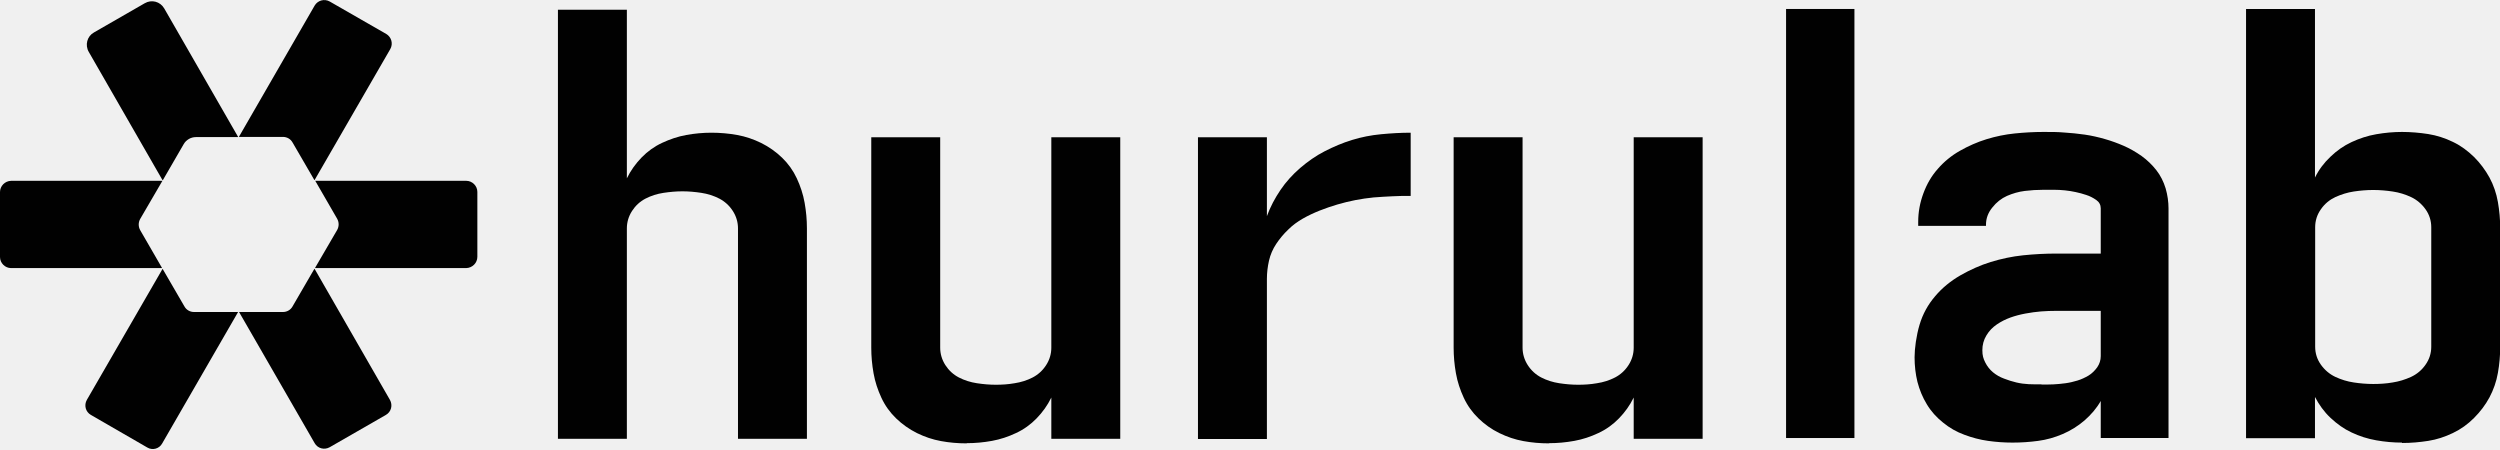
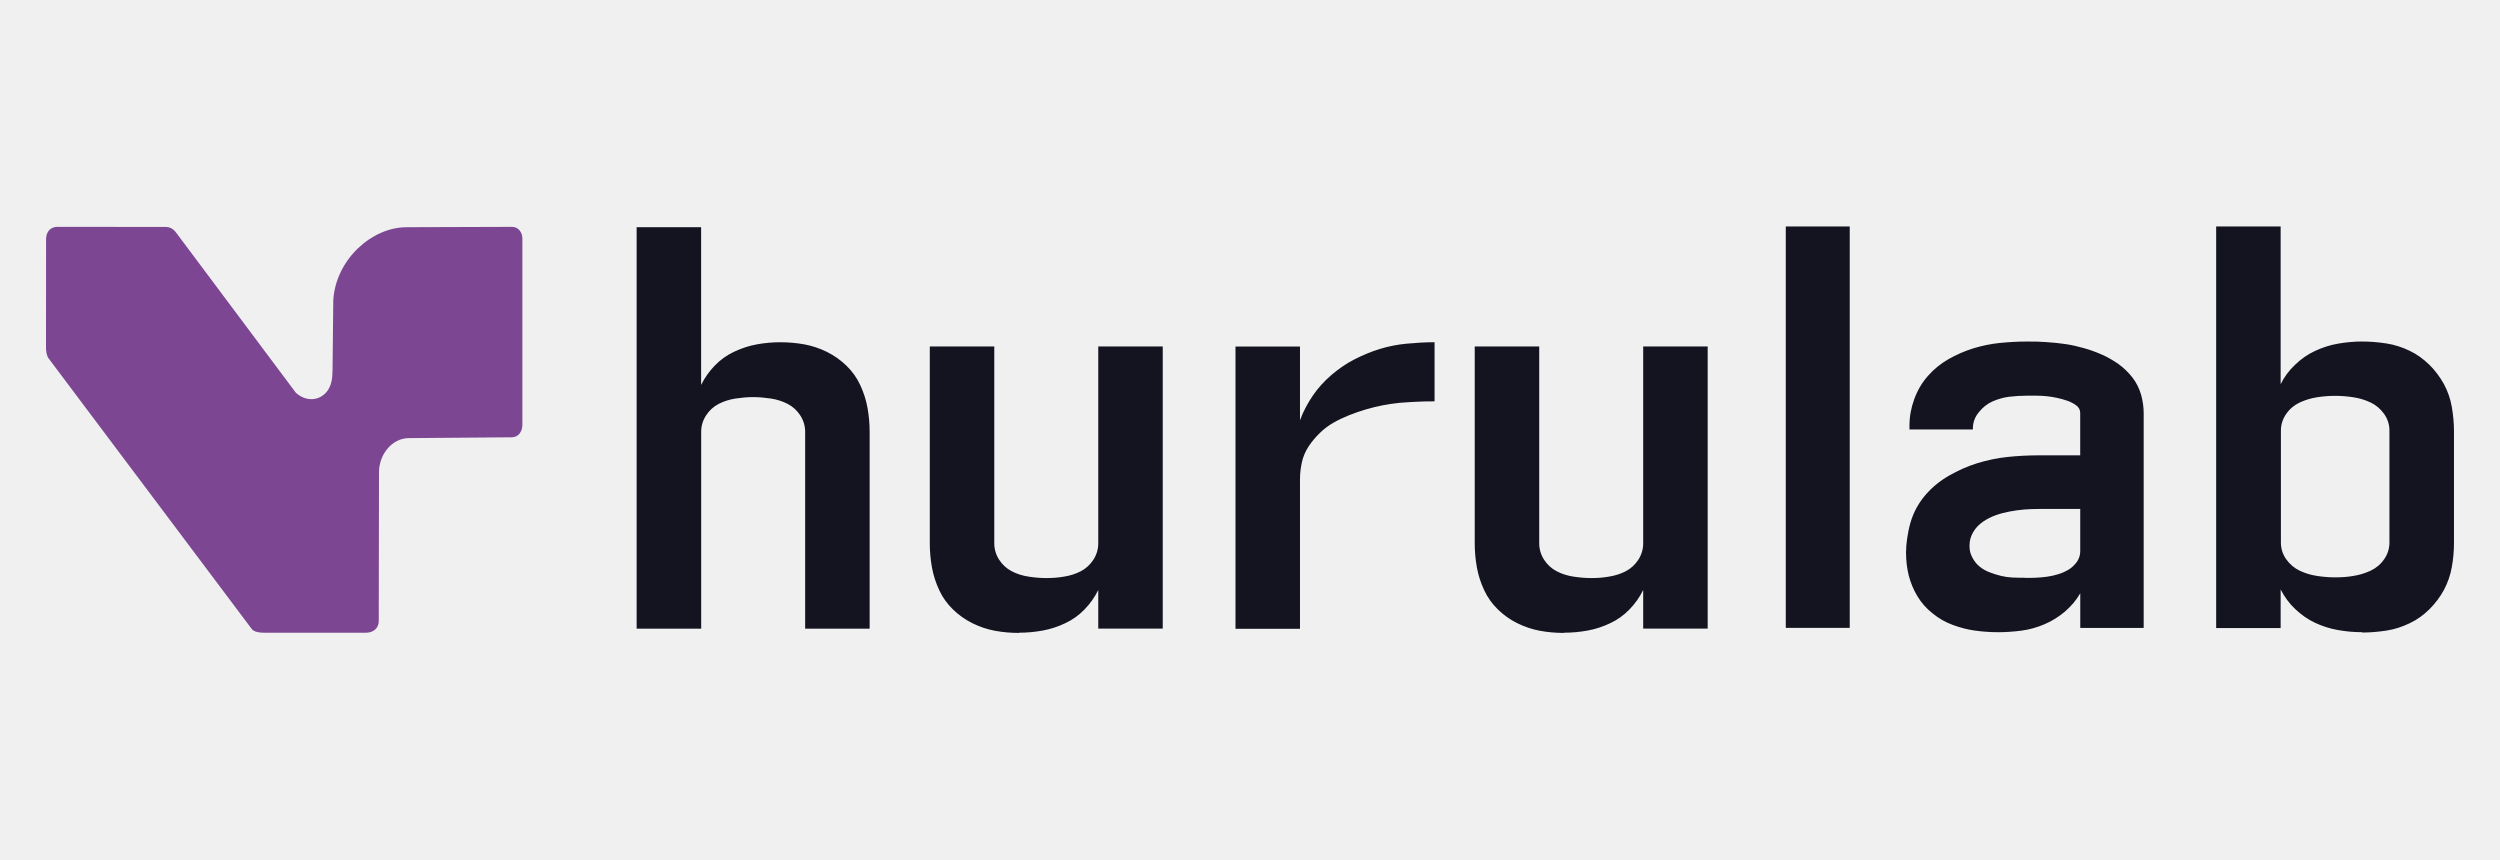
- <svg xmlns="http://www.w3.org/2000/svg" id="Layer_2" version="1.1" viewBox="0 0 1309.3 235.2">
-   <defs>
-     <style>
-       .st0 {
-         fill: #010101;
-       }
- 
-       .st1 {
-         fill: #fff;
-       }
-     </style>
-   </defs>
-   <g id="Layer_1-2">
-     <g>
-       <g>
-         <path class="st0" d="M124.7,71.7L86,4.4c-2.1-3.6-6.6-4.8-10.2-2.7l-26.6,15.3c-3.6,2-4.8,6.6-2.7,10.2l38.7,67.3,11-19c1.3-2.3,3.8-3.7,6.4-3.7h22Z" />
-         <path class="st0" d="M85.2,140.7l-39.7,68.7c-1.6,2.8-.7,6.3,2.1,7.9l29.6,17.1c2.7,1.6,6.2.6,7.7-2.1l39.8-68.9h-23.1c-2.1,0-4-1.1-5-2.9l-11.5-19.8h0Z" />
-         <path class="st0" d="M164.9,140.4h79.3c3.2-.1,5.8-2.7,5.8-5.9v-34c0-3.2-2.7-5.8-5.8-5.8h-79.1c0,.1,11.5,19.9,11.5,19.9,1,1.8,1,4,0,5.8l-11.6,19.9Z" />
-         <path class="st0" d="M85,94.7H5.8c-3.2.1-5.8,2.7-5.8,5.9v34c0,3.2,2.7,5.8,5.8,5.8h79.1c0-.1-11.5-19.9-11.5-19.9-1-1.8-1-4,0-5.8,0,0,11.6-19.9,11.6-19.9Z" />
-         <path class="st0" d="M164.7,94.4l39.7-68.7c1.6-2.8.6-6.3-2.1-7.9L172.7.8c-2.8-1.6-6.3-.6-7.9,2.1l-39.7,68.8h23.1c2.1,0,4,1.1,5,2.9l11.5,19.8h0Z" />
-         <path class="st0" d="M148.2,163.4h-23l39.6,68.7c1.6,2.8,5.1,3.7,7.9,2.1l29.4-16.9c2.8-1.6,3.7-5.1,2.1-7.9l-39.5-68.7-11.5,19.8c-1,1.8-2.9,2.9-5,2.9h0Z" />
-         <polygon class="st1" points="165 94.9 164.8 94.6 164.7 94.4 164.4 94.9 165 94.9" />
-         <polygon class="st1" points="125.1 71.7 125 71.7 124.7 71.7 124.9 72 125.1 71.7" />
-         <polygon class="st1" points="85.2 94.4 85.1 94.6 85 94.7 85.4 94.7 85.2 94.4" />
-         <polygon class="st1" points="164.7 140.7 164.8 140.5 164.9 140.4 164.5 140.4 164.7 140.7" />
-         <polygon class="st1" points="124.9 163.4 125 163.4 125.2 163.4 125.1 163.1 124.9 163.4" />
-         <polygon class="st1" points="85 140.3 85.1 140.5 85.2 140.7 85.5 140.3 85 140.3" />
-       </g>
-       <g>
-         <path class="st0" d="M292.2,229.8V5.1h36.1v88.3c2-4.1,4.6-7.7,7.7-10.9,3.1-3.2,6.7-5.8,10.8-7.7s8.2-3.3,12.6-4.1,8.8-1.2,13.2-1.2,9.2.4,13.5,1.2c4.4.8,8.5,2.2,12.6,4.2,4,2,7.7,4.6,10.9,7.7,3.2,3.1,5.8,6.7,7.7,10.8,1.9,4.1,3.3,8.3,4.1,12.8.8,4.5,1.2,8.9,1.2,13.4v110.2h-36.1v-110.2c0-3.2-.9-6.3-2.7-9.1-1.8-2.8-4.2-5-7.1-6.5-2.9-1.5-6.1-2.5-9.4-3-3.3-.5-6.6-.8-9.9-.8s-6.5.3-9.9.8c-3.3.5-6.5,1.5-9.4,3-2.9,1.5-5.3,3.7-7.1,6.5-1.8,2.8-2.7,5.9-2.7,9.1v110.2h-36.1Z" />
-         <path class="st0" d="M506.3,232.2c-4.7,0-9.2-.4-13.5-1.2-4.4-.8-8.5-2.2-12.6-4.2-4-2-7.7-4.6-10.9-7.7s-5.8-6.7-7.7-10.8c-1.9-4.1-3.3-8.3-4.1-12.8s-1.2-8.9-1.2-13.4v-110.2h36.1v110.2c0,3.2.9,6.3,2.7,9.1,1.8,2.8,4.2,5,7.1,6.5s6.1,2.5,9.4,3,6.6.8,9.9.8,6.5-.2,9.9-.8c3.3-.5,6.5-1.5,9.4-3,2.9-1.5,5.3-3.7,7.1-6.5,1.8-2.8,2.7-5.9,2.7-9.1v-110.2h36.1v157.9h-36.1v-21.6c-2,4.1-4.6,7.7-7.7,10.9-3.1,3.2-6.7,5.8-10.8,7.7-4,1.9-8.2,3.3-12.6,4.1-4.4.8-8.8,1.2-13.2,1.2h0Z" />
-         <path class="st0" d="M627.4,229.8V71.9h36.1v41.3c1.8-4.9,4.2-9.4,7.1-13.7s6.4-8.1,10.3-11.5c4-3.4,8.2-6.4,12.9-8.8,4.7-2.4,9.4-4.4,14.3-5.9,4.9-1.5,9.9-2.5,15.2-3,5.3-.5,10.4-.8,15.5-.8v33.1c-3.2,0-6.5,0-9.7.2s-6.5.3-9.7.6c-3.2.3-6.4.8-9.6,1.4-3.1.6-6.3,1.4-9.4,2.3-3.1.9-6.2,2-9.3,3.2-3,1.2-6,2.6-8.8,4.2-2.8,1.6-5.4,3.5-7.7,5.8-2.3,2.2-4.4,4.7-6.2,7.4-1.8,2.7-3.1,5.7-3.8,8.8-.7,3.1-1.1,6.3-1.1,9.6v83.8h-36.1Z" />
-         <path class="st0" d="M811.3,232.2c-4.7,0-9.2-.4-13.5-1.2-4.4-.8-8.5-2.2-12.6-4.2s-7.7-4.6-10.9-7.7-5.8-6.7-7.7-10.8c-1.9-4.1-3.3-8.3-4.1-12.8s-1.2-8.9-1.2-13.4v-110.2h36.1v110.2c0,3.2.9,6.3,2.7,9.1,1.8,2.8,4.2,5,7.1,6.5s6.1,2.5,9.4,3c3.3.5,6.6.8,9.9.8s6.5-.2,9.9-.8c3.3-.5,6.5-1.5,9.4-3,2.9-1.5,5.3-3.7,7.1-6.5,1.8-2.8,2.7-5.9,2.7-9.1v-110.2h36.1v157.9h-36.1v-21.6c-2,4.1-4.6,7.7-7.7,10.9-3.1,3.2-6.7,5.8-10.8,7.7-4,1.9-8.2,3.3-12.6,4.1-4.4.8-8.8,1.2-13.2,1.2h0Z" />
-         <path class="st0" d="M935.4,229.4V4.7h35.8v224.7h-35.8Z" />
-         <path class="st0" d="M1054,231.8c-4.2,0-8.5-.3-12.8-.9s-8.4-1.7-12.4-3.2c-4.1-1.5-7.8-3.6-11.2-6.4-3.4-2.7-6.3-5.9-8.5-9.6-2.2-3.6-3.8-7.5-4.9-11.7-1-4.1-1.5-8.4-1.5-12.9s.9-11.3,2.6-17c1.7-5.7,4.5-10.7,8.2-15,3.7-4.4,8.2-8,13.2-10.9,5.1-2.9,10.4-5.3,15.9-7,5.6-1.7,11.2-2.9,17-3.5s11.6-.9,17.5-.9h23.1v-23.7c0-1.8-.8-3.3-2.4-4.4s-3.3-2-5.2-2.6c-1.8-.6-3.6-1.1-5.5-1.5-1.8-.4-3.7-.7-5.6-.9-1.9-.2-3.8-.3-5.6-.3h-5.8c-3.2,0-6.5.2-9.7.6s-6.3,1.3-9.3,2.6c-2.9,1.3-5.5,3.3-7.7,6.1-2.2,2.7-3.3,5.7-3.3,9v.6h-35.5v-2.1c0-5.1.9-10,2.7-14.9,1.8-4.9,4.3-9.2,7.6-12.9,3.2-3.7,7.1-6.9,11.5-9.4,4.4-2.5,9.1-4.6,14-6.1s9.8-2.5,14.7-3c5-.5,10-.8,15-.8s7.3,0,10.9.3c3.6.2,7.2.6,10.8,1.1,3.5.5,7,1.3,10.5,2.3s6.8,2.2,10,3.6c3.2,1.4,6.3,3.2,9.3,5.3,2.9,2.1,5.5,4.6,7.7,7.4,2.2,2.8,3.8,6,4.9,9.6,1,3.5,1.5,7,1.5,10.5v120.2h-35.5v-19.4c-2.2,3.9-5.1,7.2-8.5,10.2-3.4,2.9-7.2,5.3-11.4,7.1-4.2,1.8-8.4,3-12.9,3.6-4.5.6-8.9.9-13.4.9h0ZM1069.2,201.4c2,0,4.1,0,6.2-.1,2.1-.1,4.2-.3,6.4-.6s4.2-.8,6.2-1.4,3.9-1.5,5.8-2.6c1.8-1.1,3.3-2.6,4.6-4.4,1.2-1.8,1.8-3.7,1.8-5.8v-23.7h-23.1c-2.8,0-5.6.1-8.2.3s-5.3.6-8.1,1.1c-2.7.5-5.4,1.2-7.9,2.1-2.5.9-4.9,2.1-7.1,3.6-2.2,1.5-4.1,3.4-5.5,5.8-1.4,2.3-2.1,4.9-2.1,7.7s.5,4.4,1.5,6.4c1,2,2.4,3.8,4.1,5.2,1.7,1.4,3.6,2.5,5.8,3.3,2.1.8,4.2,1.5,6.4,2,2.1.5,4.3.8,6.5.9s4.4.1,6.7.1h0Z" />
-         <path class="st0" d="M1258,231.8c-4.5,0-9-.4-13.5-1.2-4.6-.8-8.9-2.2-12.9-4.1-4.1-1.9-7.7-4.5-11.1-7.7s-6-6.9-8.1-10.9v21.6h-36.1V4.7h36.1v88.3c2-4.1,4.7-7.7,8.1-10.9,3.3-3.2,7-5.8,11.1-7.7,4.1-1.9,8.3-3.3,12.9-4.1s9.1-1.2,13.5-1.2,9.2.4,13.7,1.1c4.4.7,8.8,2.1,12.9,4.1,4.2,2,7.8,4.7,11.1,7.9,3.2,3.2,5.9,6.8,8.1,10.8,2.1,3.9,3.6,8.2,4.4,12.8s1.2,9.1,1.2,13.5v62.5c0,4.5-.4,9-1.2,13.5-.8,4.6-2.3,8.8-4.4,12.8-2.1,3.9-4.8,7.5-8.1,10.8s-6.9,5.9-11.1,7.9c-4.2,2-8.4,3.4-12.9,4.1-4.5.7-9,1.1-13.7,1.1h0ZM1242.9,201.1c3.4,0,6.8-.2,10.2-.8,3.3-.5,6.5-1.5,9.6-2.9,3-1.4,5.6-3.5,7.6-6.4,2-2.8,3-6,3-9.4v-62.6c0-3.4-1-6.6-3-9.4s-4.6-5-7.6-6.4c-3-1.4-6.2-2.4-9.6-2.9-3.3-.5-6.7-.8-10.2-.8s-6.8.3-10.2.8c-3.3.5-6.5,1.5-9.6,2.9-3,1.4-5.6,3.5-7.6,6.4-2,2.8-3,6-3,9.4v62.6c0,3.4,1,6.6,3,9.4,2,2.8,4.6,5,7.6,6.4,3,1.4,6.2,2.4,9.6,2.9,3.3.5,6.7.8,10.2.8Z" />
-       </g>
-     </g>
+ <svg xmlns="http://www.w3.org/2000/svg" id="a" data-name="Layer 1" viewBox="0 0 888.18 305.31">
+   <path d="M226.18,223.33V80.71h22.91v56.05c1.27-2.6,2.92-4.89,4.89-6.92,1.97-2.03,4.25-3.68,6.86-4.89s5.2-2.09,8-2.6,5.59-.76,8.38-.76,5.84.25,8.57.76c2.79.51,5.4,1.4,8,2.67,2.54,1.27,4.89,2.92,6.92,4.89,2.03,1.97,3.68,4.25,4.89,6.86,1.21,2.6,2.09,5.27,2.6,8.12.51,2.86.76,5.65.76,8.51v69.95h-22.91v-69.95c0-2.03-.57-4-1.71-5.78-1.14-1.78-2.67-3.17-4.51-4.13-1.84-.95-3.87-1.59-5.97-1.9s-4.19-.51-6.28-.51-4.13.19-6.28.51c-2.09.32-4.13.95-5.97,1.9s-3.36,2.35-4.51,4.13c-1.14,1.78-1.71,3.74-1.71,5.78v69.95h-22.91ZM362.07,224.86c-2.98,0-5.84-.25-8.57-.76-2.79-.51-5.4-1.4-8-2.67-2.54-1.27-4.89-2.92-6.92-4.89-2.03-1.97-3.68-4.25-4.89-6.86-1.21-2.6-2.09-5.27-2.6-8.12s-.76-5.65-.76-8.51v-69.95h22.91v69.95c0,2.03.57,4,1.71,5.78,1.14,1.78,2.67,3.17,4.51,4.13s3.87,1.59,5.97,1.9c2.09.32,4.19.51,6.28.51s4.13-.13,6.28-.51c2.09-.32,4.13-.95,5.97-1.9s3.36-2.35,4.51-4.13c1.14-1.78,1.71-3.74,1.71-5.78v-69.95h22.91v100.22h-22.91v-13.71c-1.27,2.6-2.92,4.89-4.89,6.92-1.97,2.03-4.25,3.68-6.86,4.89-2.54,1.21-5.2,2.09-8,2.6-2.79.51-5.59.76-8.38.76h0v.06ZM438.94,223.33v-100.22h22.91v26.21c1.14-3.11,2.67-5.97,4.51-8.7,1.84-2.73,4.06-5.14,6.54-7.3,2.54-2.16,5.2-4.06,8.19-5.59,2.98-1.52,5.97-2.79,9.08-3.74,3.11-.95,6.28-1.59,9.65-1.9s6.6-.51,9.84-.51v21.01c-2.03,0-4.13,0-6.16.13-2.03.13-4.13.19-6.16.38-2.03.19-4.06.51-6.09.89-1.97.38-4,.89-5.97,1.46-1.97.57-3.94,1.27-5.9,2.03-1.9.76-3.81,1.65-5.59,2.67s-3.43,2.22-4.89,3.68c-1.46,1.4-2.79,2.98-3.94,4.7-1.14,1.71-1.97,3.62-2.41,5.59-.44,1.97-.7,4-.7,6.09v53.19h-22.91v-.06ZM555.67,224.86c-2.98,0-5.84-.25-8.57-.76-2.79-.51-5.4-1.4-8-2.67-2.6-1.27-4.89-2.92-6.92-4.89-2.03-1.97-3.68-4.25-4.89-6.86-1.21-2.6-2.09-5.27-2.6-8.12-.51-2.86-.76-5.65-.76-8.51v-69.95h22.91v69.95c0,2.03.57,4,1.71,5.78s2.67,3.17,4.51,4.13,3.87,1.59,5.97,1.9c2.09.32,4.19.51,6.28.51s4.13-.13,6.28-.51c2.09-.32,4.13-.95,5.97-1.9,1.84-.95,3.36-2.35,4.51-4.13,1.14-1.78,1.71-3.74,1.71-5.78v-69.95h22.91v100.22h-22.91v-13.71c-1.27,2.6-2.92,4.89-4.89,6.92-1.97,2.03-4.25,3.68-6.86,4.89-2.54,1.21-5.2,2.09-8,2.6-2.79.51-5.59.76-8.38.76h0v.06ZM634.44,223.08V80.45h22.72v142.62h-22.72ZM709.72,224.6c-2.67,0-5.4-.19-8.12-.57s-5.33-1.08-7.87-2.03c-2.6-.95-4.95-2.29-7.11-4.06-2.16-1.71-4-3.74-5.4-6.09-1.4-2.29-2.41-4.76-3.11-7.43-.63-2.6-.95-5.33-.95-8.19s.57-7.17,1.65-10.79c1.08-3.62,2.86-6.79,5.2-9.52,2.35-2.79,5.2-5.08,8.38-6.92,3.24-1.84,6.6-3.36,10.09-4.44,3.55-1.08,7.11-1.84,10.79-2.22,3.68-.38,7.36-.57,11.11-.57h14.66v-15.04c0-1.14-.51-2.09-1.52-2.79s-2.09-1.27-3.3-1.65c-1.14-.38-2.29-.7-3.49-.95-1.14-.25-2.35-.44-3.55-.57-1.21-.13-2.41-.19-3.55-.19h-3.68c-2.03,0-4.13.13-6.16.38-2.03.25-4,.83-5.9,1.65-1.84.83-3.49,2.09-4.89,3.87-1.4,1.71-2.09,3.62-2.09,5.71v.38h-22.53v-1.33c0-3.24.57-6.35,1.71-9.46,1.14-3.11,2.73-5.84,4.82-8.19,2.03-2.35,4.51-4.38,7.3-5.97,2.79-1.59,5.78-2.92,8.89-3.87,3.11-.95,6.22-1.59,9.33-1.9,3.17-.32,6.35-.51,9.52-.51s4.63,0,6.92.19c2.29.13,4.57.38,6.86.7,2.22.32,4.44.83,6.66,1.46,2.22.63,4.32,1.4,6.35,2.29s4,2.03,5.9,3.36c1.84,1.33,3.49,2.92,4.89,4.7s2.41,3.81,3.11,6.09c.63,2.22.95,4.44.95,6.66v76.29h-22.53v-12.31c-1.4,2.48-3.24,4.57-5.4,6.47-2.16,1.84-4.57,3.36-7.24,4.51-2.67,1.14-5.33,1.9-8.19,2.29-2.86.38-5.65.57-8.51.57h0ZM719.37,205.31c1.27,0,2.6,0,3.94-.06,1.33-.06,2.67-.19,4.06-.38s2.67-.51,3.94-.89,2.48-.95,3.68-1.65c1.14-.7,2.09-1.65,2.92-2.79.76-1.14,1.14-2.35,1.14-3.68v-15.04h-14.66c-1.78,0-3.55.06-5.2.19-1.65.13-3.36.38-5.14.7-1.71.32-3.43.76-5.01,1.33-1.59.57-3.11,1.33-4.51,2.29-1.4.95-2.6,2.16-3.49,3.68-.89,1.46-1.33,3.11-1.33,4.89s.32,2.79.95,4.06,1.52,2.41,2.6,3.3,2.29,1.59,3.68,2.09c1.33.51,2.67.95,4.06,1.27,1.33.32,2.73.51,4.13.57s2.79.06,4.25.06h0v.06ZM839.2,224.6c-2.86,0-5.71-.25-8.57-.76-2.92-.51-5.65-1.4-8.19-2.6-2.6-1.21-4.89-2.86-7.05-4.89-2.16-2.03-3.81-4.38-5.14-6.92v13.71h-22.91V80.45h22.91v56.05c1.27-2.6,2.98-4.89,5.14-6.92,2.09-2.03,4.44-3.68,7.05-4.89,2.6-1.21,5.27-2.09,8.19-2.6s5.78-.76,8.57-.76,5.84.25,8.7.7c2.79.44,5.59,1.33,8.19,2.6,2.67,1.27,4.95,2.98,7.05,5.01,2.03,2.03,3.74,4.32,5.14,6.86,1.33,2.48,2.29,5.2,2.79,8.12s.76,5.78.76,8.57v39.67c0,2.86-.25,5.71-.76,8.57-.51,2.92-1.46,5.59-2.79,8.12-1.33,2.48-3.05,4.76-5.14,6.86-2.09,2.09-4.38,3.74-7.05,5.01s-5.33,2.16-8.19,2.6c-2.86.44-5.71.7-8.7.7h0v-.13ZM829.62,205.12c2.16,0,4.32-.13,6.47-.51,2.09-.32,4.13-.95,6.09-1.84,1.9-.89,3.55-2.22,4.82-4.06,1.27-1.78,1.9-3.81,1.9-5.97v-39.73c0-2.16-.63-4.19-1.9-5.97s-2.92-3.17-4.82-4.06-3.94-1.52-6.09-1.84c-2.09-.32-4.25-.51-6.47-.51s-4.32.19-6.47.51c-2.09.32-4.13.95-6.09,1.84-1.9.89-3.55,2.22-4.82,4.06-1.27,1.78-1.9,3.81-1.9,5.97v39.73c0,2.16.63,4.19,1.9,5.97,1.27,1.78,2.92,3.17,4.82,4.06,1.9.89,3.94,1.52,6.09,1.84,2.09.32,4.25.51,6.47.51Z" fill="#13141f" />
+   <g id="b" data-name="Generative Object">
+     <path d="M144.25,80.74c-12.15.04-24.91,11.44-25.84,25.8l-.27,24.98c-.03,2.75-.31,5.48-2.02,7.6-2.84,3.51-7.61,3.52-11.02.4l-42.54-56.89c-.95-1.27-2.15-2-3.7-2l-38.5-.04c-2.35,0-3.99,1.71-3.99,4.34l-.03,38.52c0,1.22.18,2.88.96,3.92l72.12,96.07c.87,1.16,3.02,1.35,4.28,1.35h36.4c2.41-.01,4.46-1.52,4.46-4.16l.09-52.88c.01-6.25,4.55-12.05,10.55-12.1l36.66-.29c2.37-.02,3.73-2.11,3.73-4.45v-66.16c0-2.21-1.44-4.15-3.67-4.15l-37.67.12Z" fill="#7c4693" />
  </g>
</svg>
